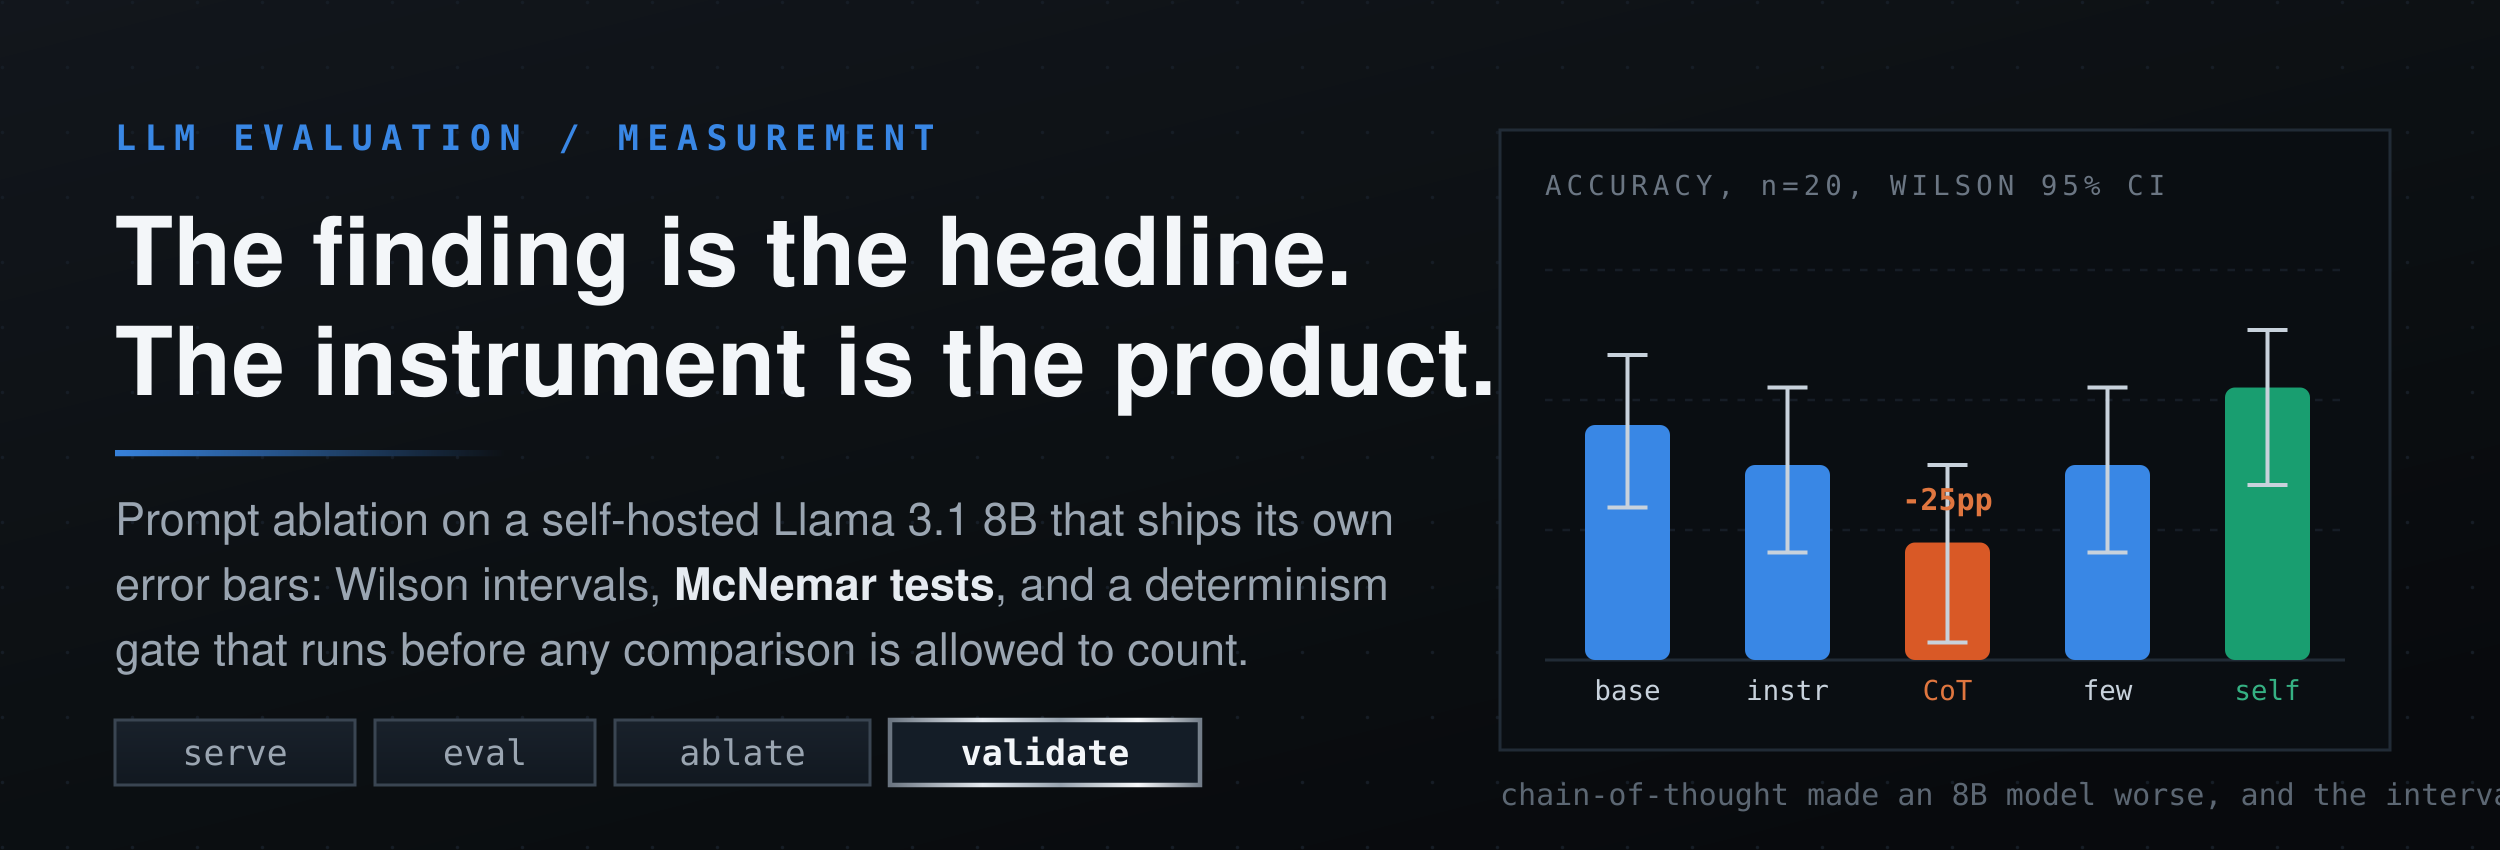
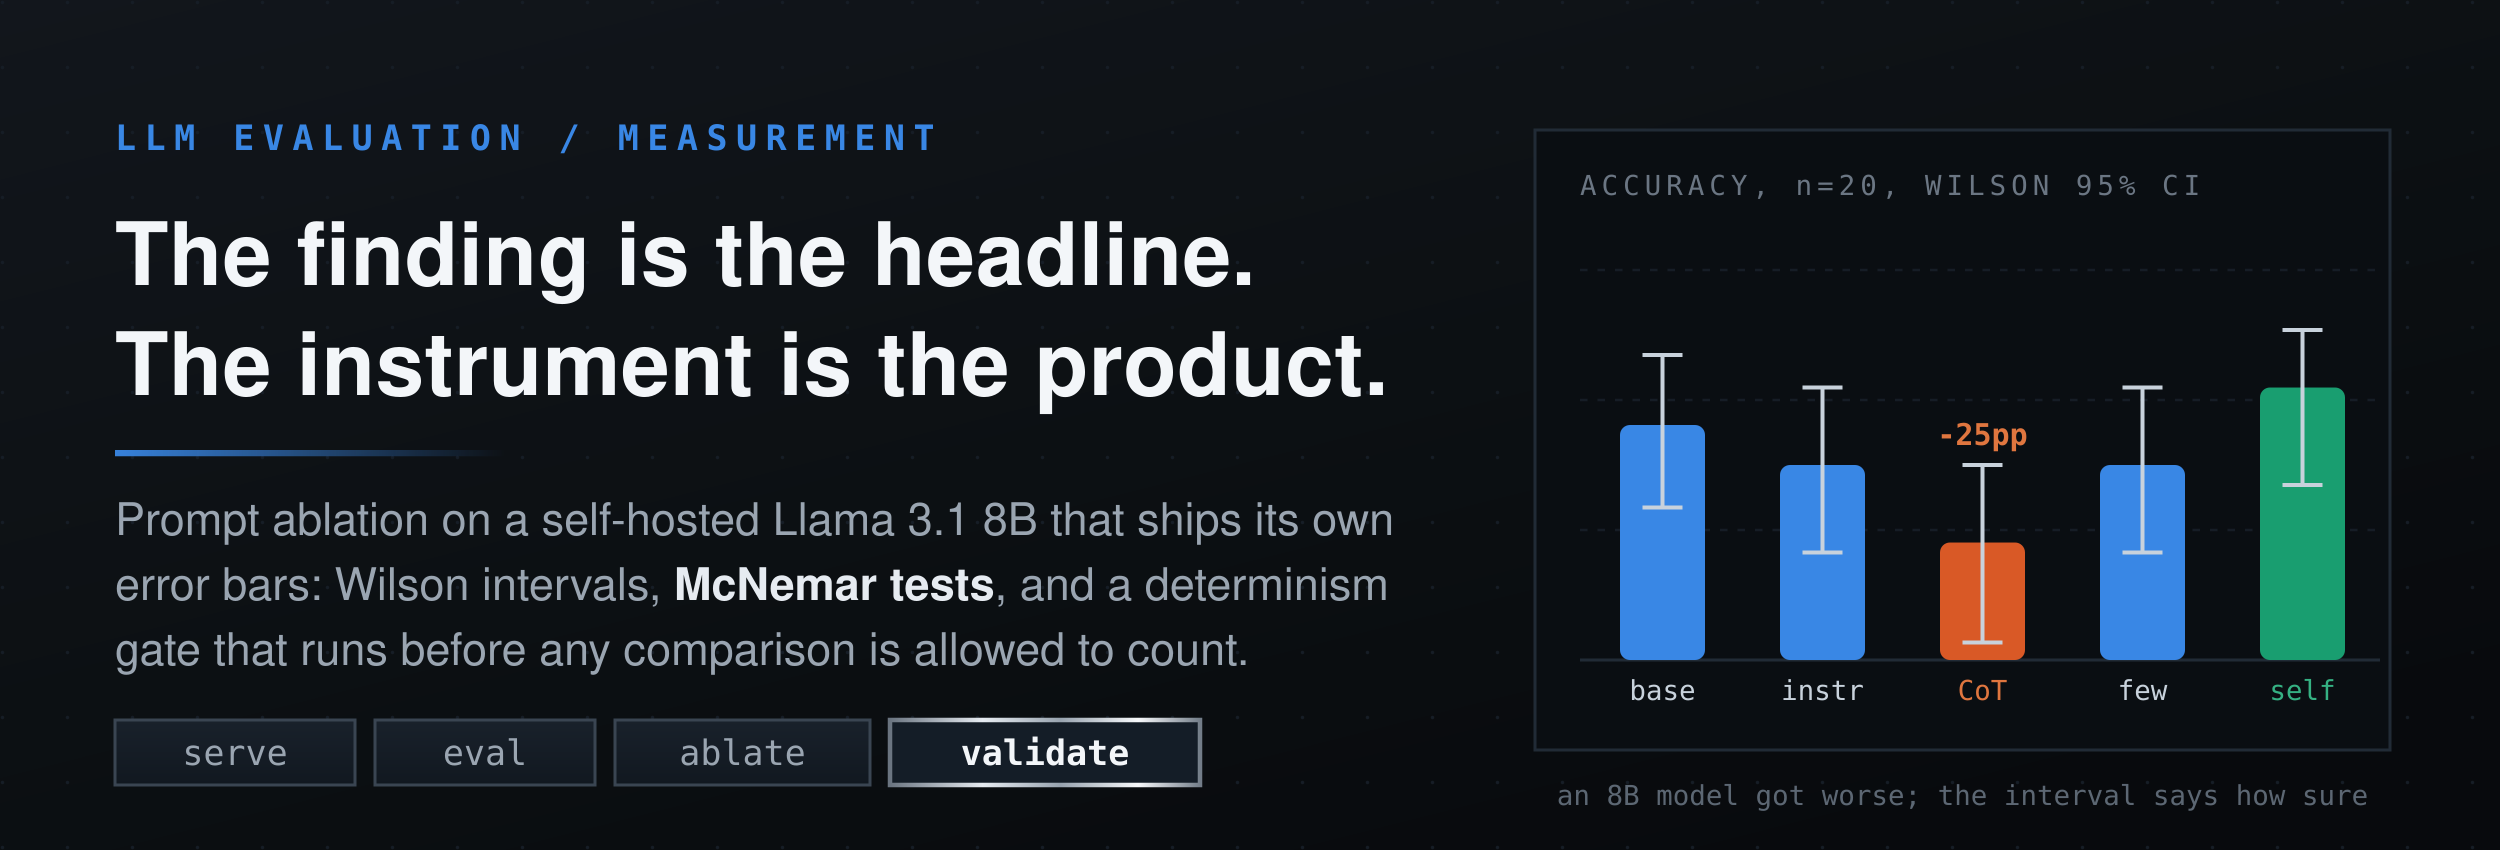
<svg xmlns="http://www.w3.org/2000/svg" viewBox="0 0 1000 340" width="1000" height="340" role="img" aria-label="self-hosted-llm-evals-lab: a prompt-ablation harness for self-hosted LLMs that ships its own error bars, shown beside five strategy bars with Wilson confidence intervals" font-family="ui-sans-serif, -apple-system, BlinkMacSystemFont, Segoe UI, Helvetica, Arial, sans-serif">
  <defs>
    <linearGradient id="bg" x1="0" y1="0" x2="0.75" y2="1">
      <stop offset="0" stop-color="#12161c" />
      <stop offset="0.55" stop-color="#0c1013" />
      <stop offset="1" stop-color="#080a0d" />
    </linearGradient>
    <pattern id="dots" width="26" height="26" patternUnits="userSpaceOnUse">
      <circle cx="1" cy="1" r="0.7" fill="#161d26" />
    </pattern>
    <linearGradient id="rule" x1="0" y1="0" x2="1" y2="0">
      <stop offset="0" stop-color="#3987e5" stop-opacity="0.95" />
      <stop offset="1" stop-color="#3987e5" stop-opacity="0" />
    </linearGradient>
    <linearGradient id="chip" x1="0" y1="0" x2="0" y2="1">
      <stop offset="0" stop-color="#19212b" />
      <stop offset="1" stop-color="#111820" />
    </linearGradient>
    <linearGradient id="chrome" x1="0" y1="0" x2="1" y2="0">
      <stop offset="0" stop-color="#6a7480" />
      <stop offset="0.3" stop-color="#e6ebf1" />
      <stop offset="0.55" stop-color="#98a3af" />
      <stop offset="0.8" stop-color="#f7f9fb" />
      <stop offset="1" stop-color="#737d89" />
    </linearGradient>
  </defs>
  <rect x="0" y="0" width="1000" height="340" fill="url(#bg)" />
  <rect x="0" y="0" width="1000" height="340" fill="url(#dots)" />
  <text x="46" y="60" fill="#3987e5" font-size="14" font-weight="700" letter-spacing="3.4" font-family="ui-monospace, SFMono-Regular, Menlo, monospace">LLM EVALUATION / MEASUREMENT</text>
-   <text x="46" y="114" fill="#f3f6f9" font-size="38" font-weight="700" letter-spacing="0.2">The finding is the headline.</text>
-   <text x="46" y="158" fill="#f3f6f9" font-size="38" font-weight="700" letter-spacing="0.2">The instrument is the product.</text>
+   <text x="46" y="114" fill="#f3f6f9" font-size="35" font-weight="700" letter-spacing="0.2">The finding is the headline.</text>
+   <text x="46" y="158" fill="#f3f6f9" font-size="35" font-weight="700" letter-spacing="0.2">The instrument is the product.</text>
  <rect x="46" y="180" width="156" height="2.5" fill="url(#rule)" />
  <text x="46" y="214" fill="#9aa5b1" font-size="18">Prompt ablation on a self-hosted Llama 3.1 8B that ships its own</text>
  <text x="46" y="240" fill="#9aa5b1" font-size="18">error bars: Wilson intervals, <tspan fill="#e6ebf1" font-weight="700">McNemar tests</tspan>, and a determinism</text>
  <text x="46" y="266" fill="#9aa5b1" font-size="18">gate that runs before any comparison is allowed to count.</text>
  <rect x="46" y="288" width="96" height="26" fill="url(#chip)" stroke="#3a4552" stroke-width="1.2" />
  <text x="94" y="306" fill="#9aa5b1" font-size="14" text-anchor="middle" font-family="ui-monospace, SFMono-Regular, Menlo, monospace">serve</text>
  <rect x="150" y="288" width="88" height="26" fill="url(#chip)" stroke="#3a4552" stroke-width="1.2" />
  <text x="194" y="306" fill="#9aa5b1" font-size="14" text-anchor="middle" font-family="ui-monospace, SFMono-Regular, Menlo, monospace">eval</text>
  <rect x="246" y="288" width="102" height="26" fill="url(#chip)" stroke="#3a4552" stroke-width="1.2" />
  <text x="297" y="306" fill="#9aa5b1" font-size="14" text-anchor="middle" font-family="ui-monospace, SFMono-Regular, Menlo, monospace">ablate</text>
  <rect x="356" y="288" width="124" height="26" fill="#141d27" stroke="url(#chrome)" stroke-width="1.8" />
  <text x="418" y="306" fill="#f3f6f9" font-size="14" text-anchor="middle" font-weight="700" font-family="ui-monospace, SFMono-Regular, Menlo, monospace">validate</text>
-   <g transform="translate(600,52)">
-     <rect x="0" y="0" width="356" height="248" fill="#0a0e12" stroke="#212b36" stroke-width="1.2" />
+   <g transform="translate(614,52)">
+     <rect x="0" y="0" width="342" height="248" fill="#0a0e12" stroke="#212b36" stroke-width="1.2" />
    <text x="18" y="26" fill="#6b7683" font-size="11" letter-spacing="2" font-family="ui-monospace, SFMono-Regular, Menlo, monospace">ACCURACY, n=20, WILSON 95% CI</text>
    <line x1="18" y1="212" x2="338" y2="212" stroke="#212b36" stroke-width="1.2" />
    <line x1="18" y1="160" x2="338" y2="160" stroke="#161d26" stroke-width="1" stroke-dasharray="3 4" />
    <line x1="18" y1="108" x2="338" y2="108" stroke="#161d26" stroke-width="1" stroke-dasharray="3 4" />
    <line x1="18" y1="56" x2="338" y2="56" stroke="#161d26" stroke-width="1" stroke-dasharray="3 4" />
    <g fill="#3987e5">
      <rect x="34" y="118" width="34" height="94" rx="4" />
      <rect x="98" y="134" width="34" height="78" rx="4" />
      <rect x="226" y="134" width="34" height="78" rx="4" />
    </g>
    <rect x="162" y="165" width="34" height="47" rx="4" fill="#d95926" />
    <rect x="290" y="103" width="34" height="109" rx="4" fill="#199e70" />
    <g stroke="#c8d2dc" stroke-width="1.6">
      <line x1="51" y1="90" x2="51" y2="151" />
      <line x1="43" y1="90" x2="59" y2="90" />
      <line x1="43" y1="151" x2="59" y2="151" />
      <line x1="115" y1="103" x2="115" y2="169" />
      <line x1="107" y1="103" x2="123" y2="103" />
      <line x1="107" y1="169" x2="123" y2="169" />
      <line x1="179" y1="134" x2="179" y2="205" />
      <line x1="171" y1="134" x2="187" y2="134" />
      <line x1="171" y1="205" x2="187" y2="205" />
      <line x1="243" y1="103" x2="243" y2="169" />
      <line x1="235" y1="103" x2="251" y2="103" />
      <line x1="235" y1="169" x2="251" y2="169" />
      <line x1="307" y1="80" x2="307" y2="142" />
      <line x1="299" y1="80" x2="315" y2="80" />
      <line x1="299" y1="142" x2="315" y2="142" />
    </g>
    <g font-size="11" fill="#c8d2dc" text-anchor="middle" font-family="ui-monospace, SFMono-Regular, Menlo, monospace">
      <text x="51" y="228">base</text>
      <text x="115" y="228">instr</text>
      <text x="179" y="228" fill="#e0763f">CoT</text>
      <text x="243" y="228">few</text>
      <text x="307" y="228" fill="#35b183">self</text>
    </g>
-     <text x="179" y="152" fill="#e0763f" font-size="12" font-weight="700" text-anchor="middle" font-family="ui-monospace, SFMono-Regular, Menlo, monospace">-25pp</text>
+     <text x="179" y="126" fill="#e0763f" font-size="12" font-weight="700" text-anchor="middle" font-family="ui-monospace, SFMono-Regular, Menlo, monospace">-25pp</text>
  </g>
-   <text x="600" y="322" fill="#5c6773" font-size="12" font-family="ui-monospace, SFMono-Regular, Menlo, monospace">chain-of-thought made an 8B model worse, and the interval says how sure</text>
+   <text x="785" y="322" fill="#5c6773" font-size="11" text-anchor="middle" font-family="ui-monospace, SFMono-Regular, Menlo, monospace">an 8B model got worse; the interval says how sure</text>
</svg>
